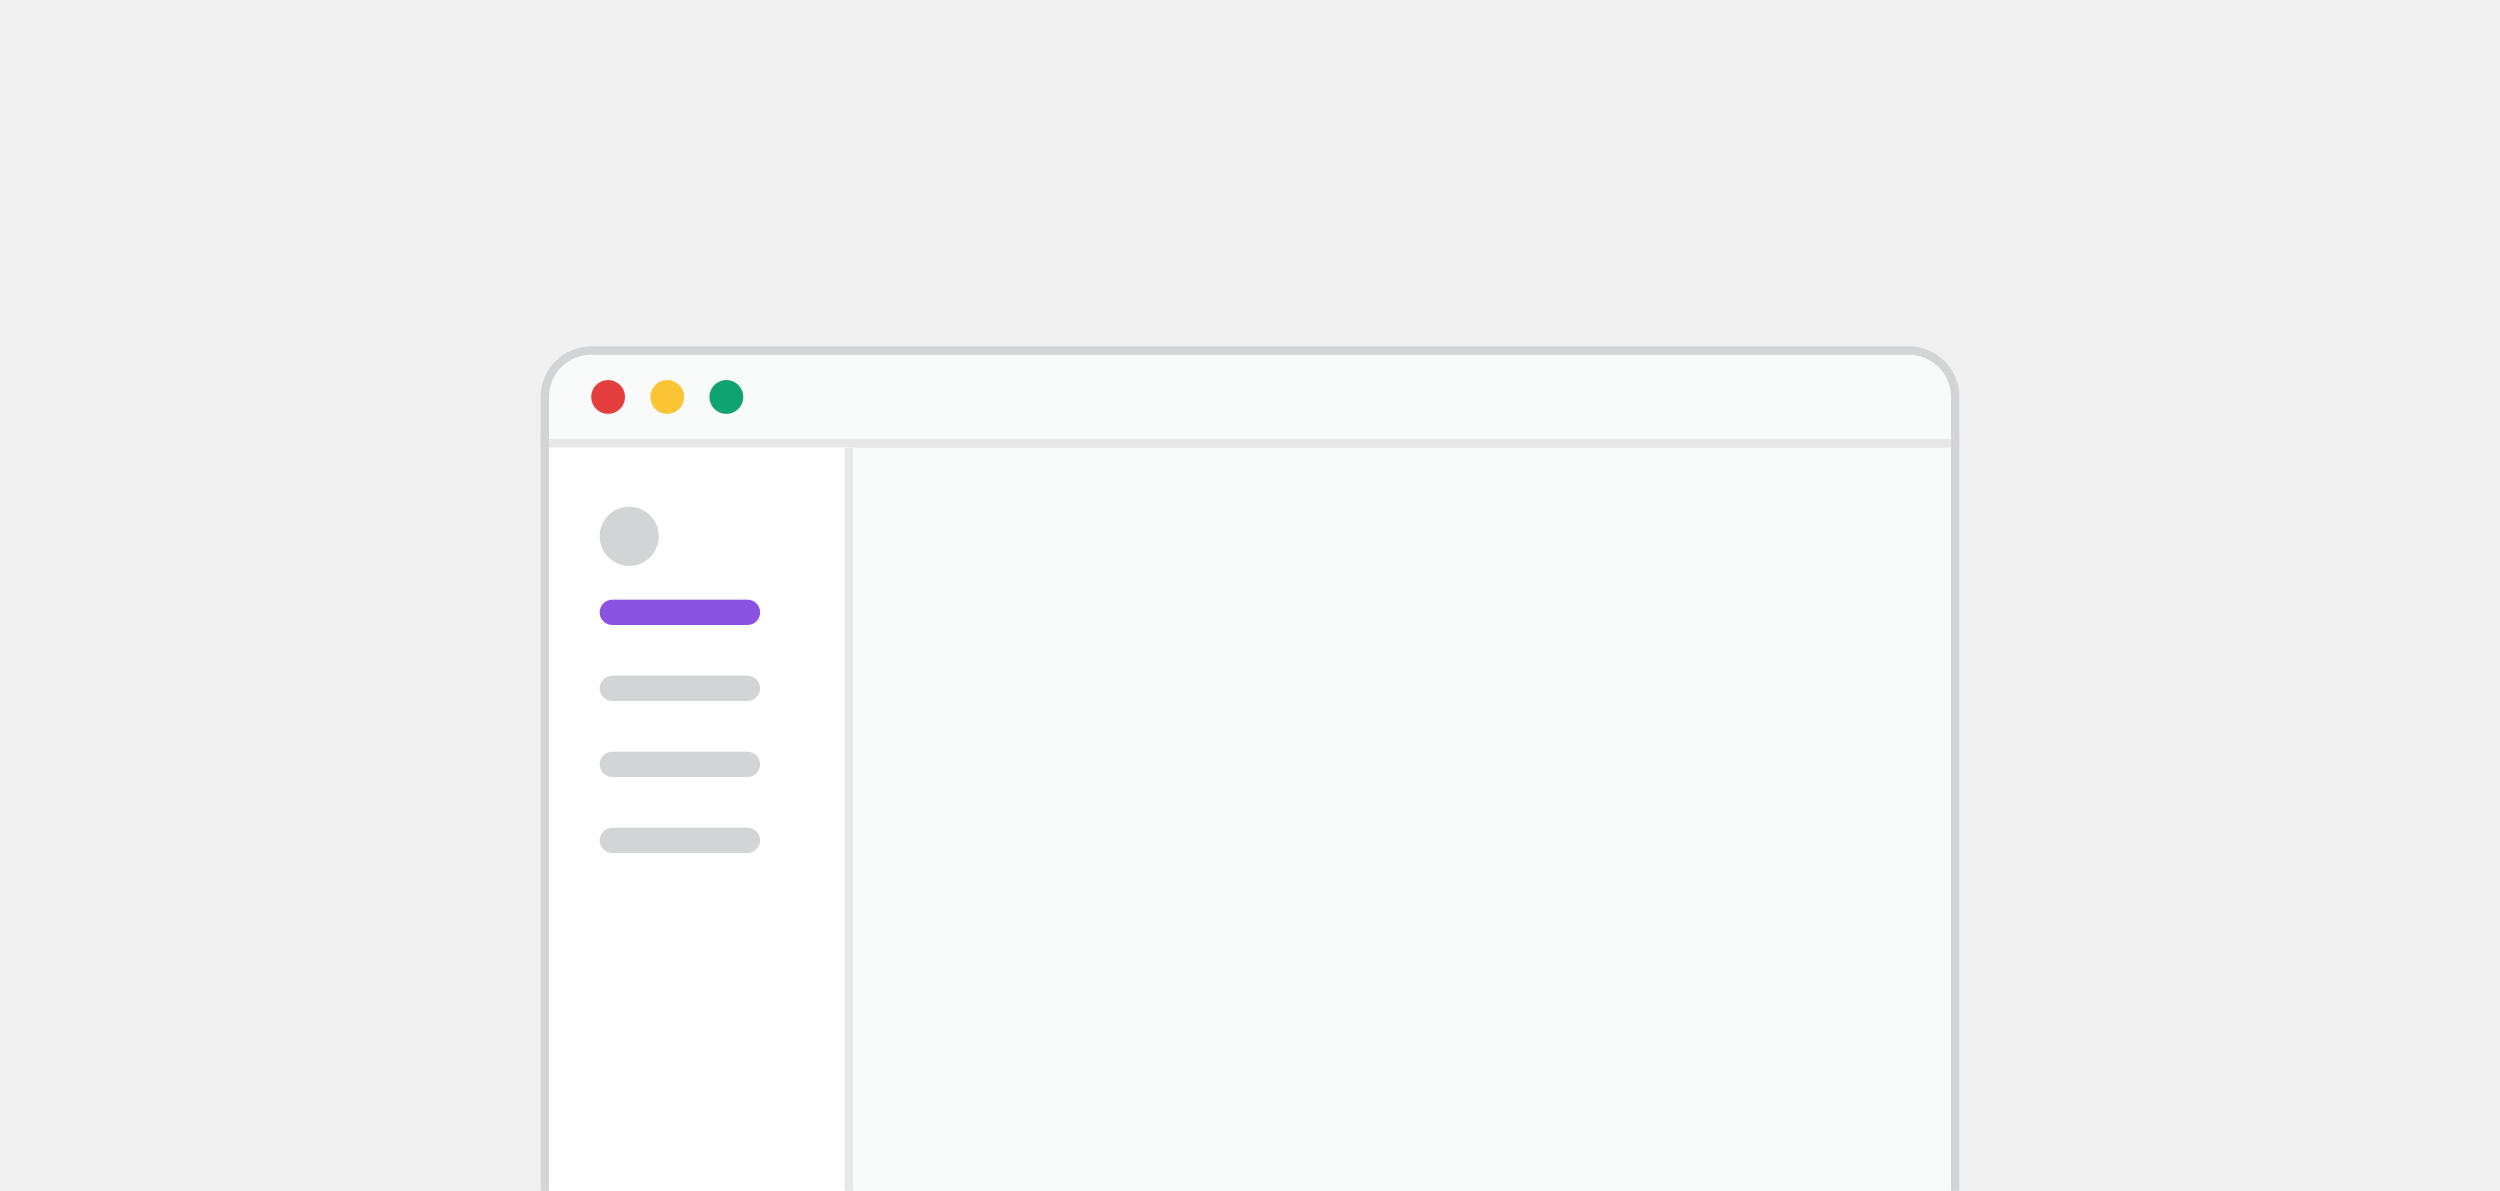
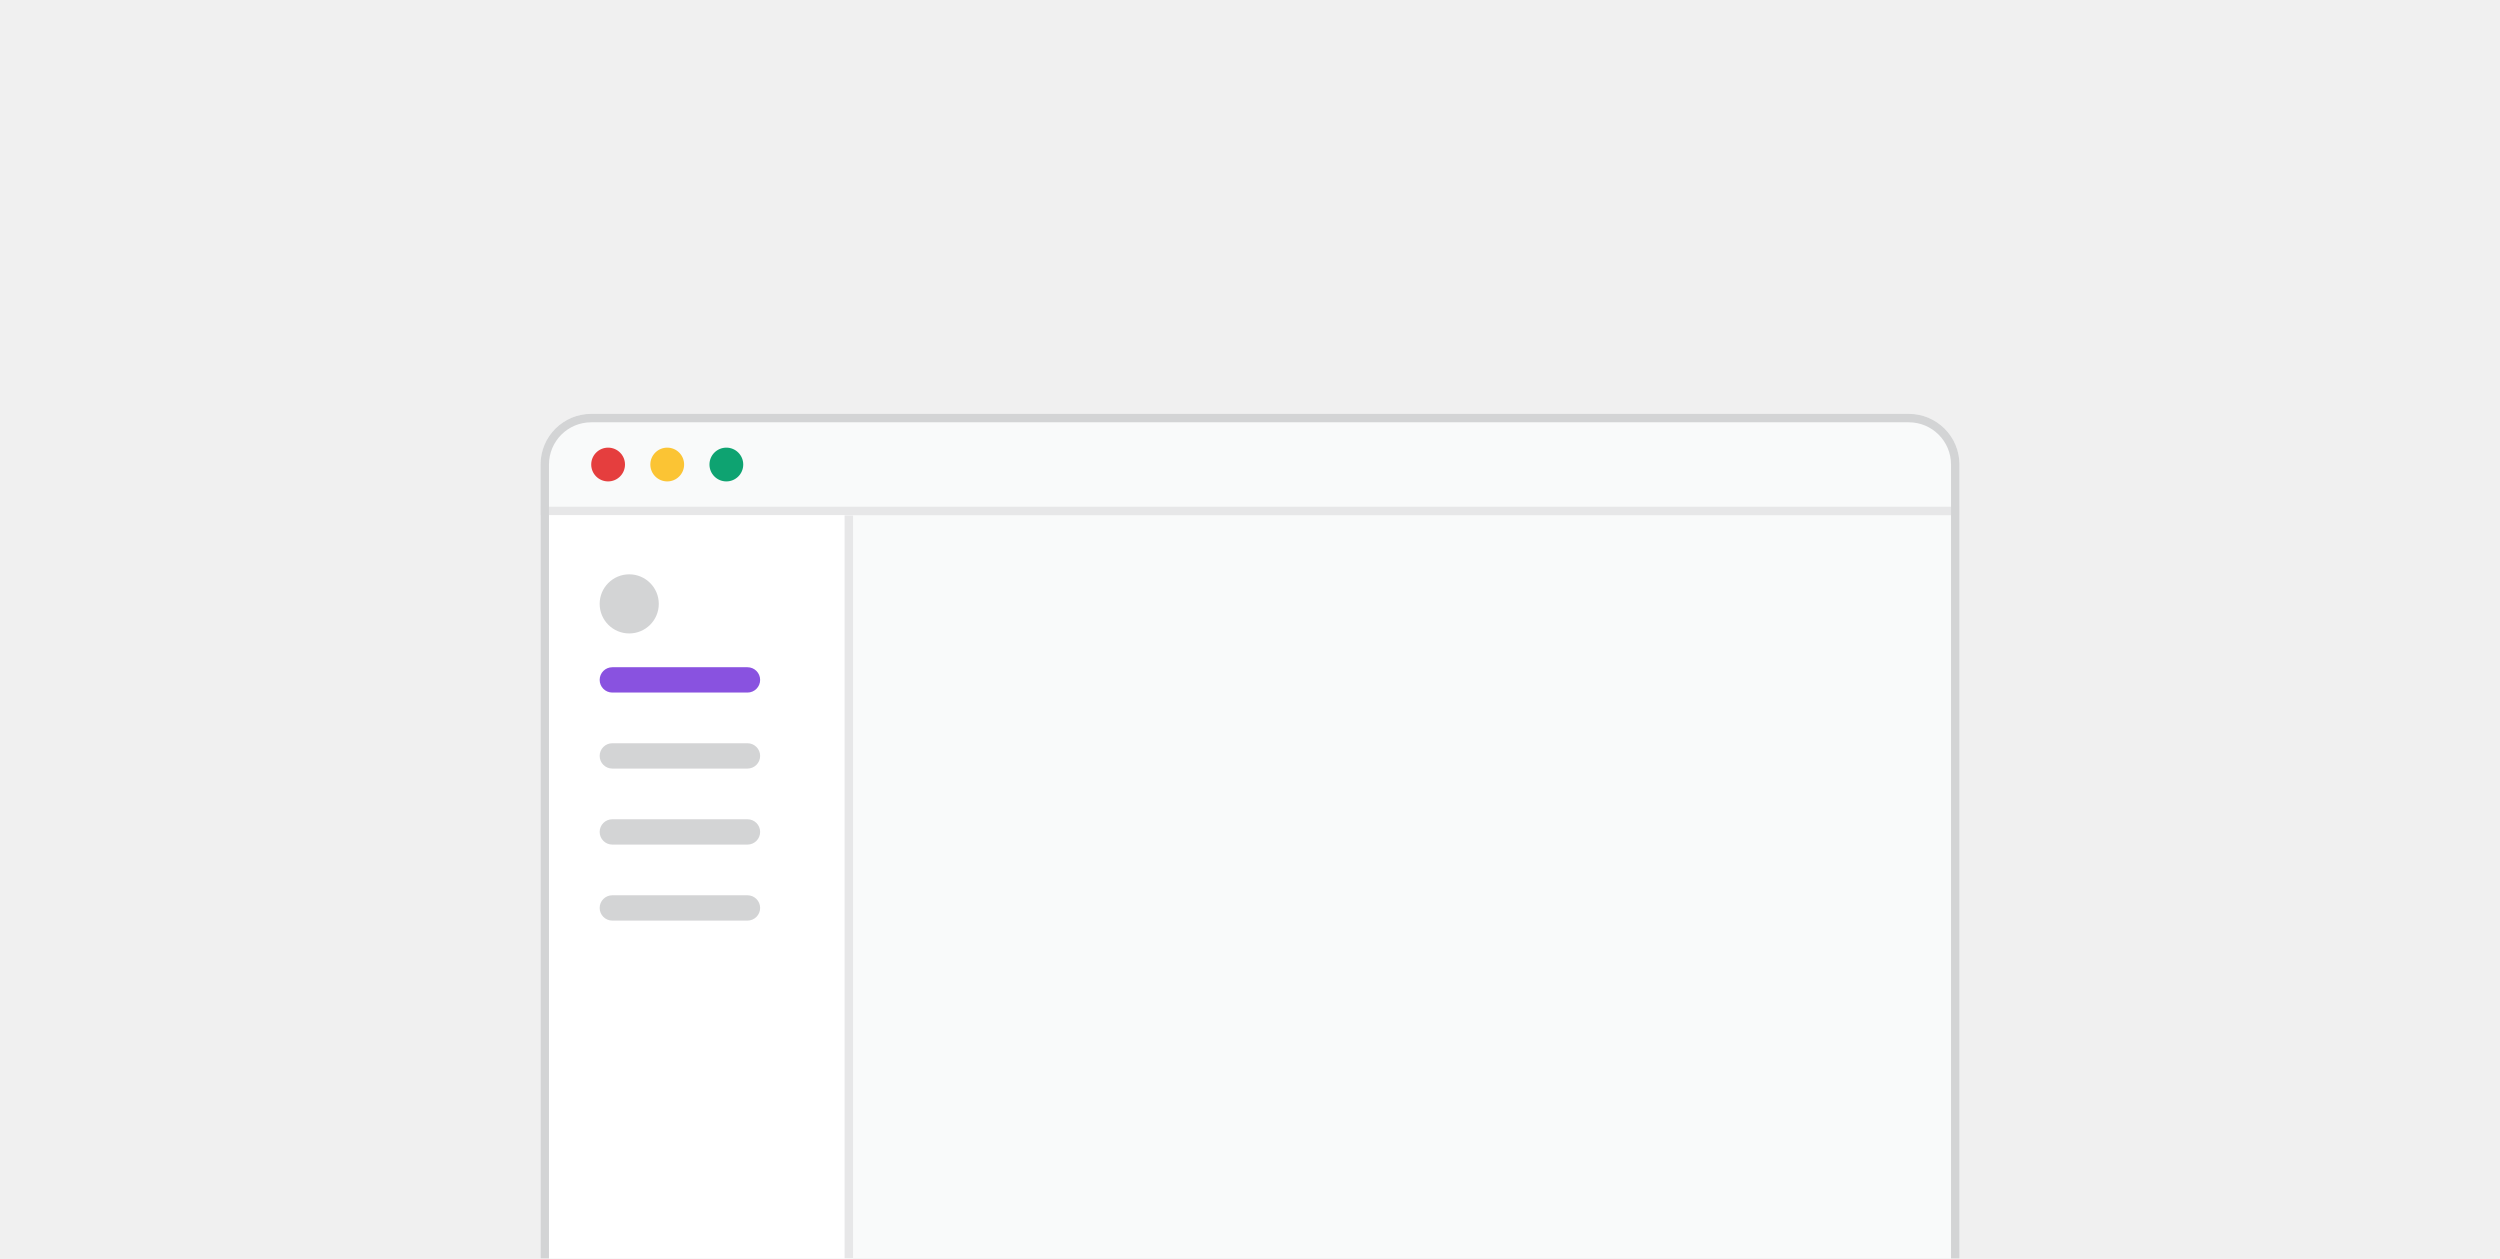
- <svg xmlns="http://www.w3.org/2000/svg" width="296" height="141" viewBox="0 0 296 141" fill="none">
-   <g clip-path="url(#clip0_227_11707)">
-     <g clip-path="url(#clip1_227_11707)">
-       <path d="M64 47C64 43.686 66.686 41 70 41H226C229.314 41 232 43.686 232 47V219C232 222.314 229.314 225 226 225H70C66.686 225 64 222.314 64 219V47Z" fill="#F9FAFA" />
-       <mask id="path-3-inside-1_227_11707" fill="white">
-         <path d="M64 41H232V53H64V41Z" />
+ <svg xmlns="http://www.w3.org/2000/svg" width="296" height="149" viewBox="0 0 296 149" fill="none">
+   <g clip-path="url(#clip0_247_11727)">
+     <g clip-path="url(#clip1_247_11727)">
+       <path d="M64 55C64 51.686 66.686 49 70 49H226C229.314 49 232 51.686 232 55V192C232 195.314 229.314 198 226 198H70C66.686 198 64 195.314 64 192V55Z" fill="#F9FAFA" />
+       <mask id="path-3-inside-1_247_11727" fill="white">
+         <path d="M64 49H232V61H64V49Z" />
      </mask>
-       <path d="M232 52H64V54H232V52Z" fill="#E7E7E8" mask="url(#path-3-inside-1_227_11707)" />
-       <rect x="70" y="45" width="4" height="4" rx="2" fill="#E53E3E" />
-       <rect x="77" y="45" width="4" height="4" rx="2" fill="#FBC434" />
-       <rect x="84" y="45" width="4" height="4" rx="2" fill="#0EA371" />
-       <mask id="path-8-inside-2_227_11707" fill="white">
-         <path d="M64 53H101V225H64V53Z" />
+       <path d="M232 60H64V62H232V60Z" fill="#E7E7E8" mask="url(#path-3-inside-1_247_11727)" />
+       <rect x="70" y="53" width="4" height="4" rx="2" fill="#E53E3E" />
+       <rect x="77" y="53" width="4" height="4" rx="2" fill="#FBC434" />
+       <rect x="84" y="53" width="4" height="4" rx="2" fill="#0EA371" />
+       <mask id="path-8-inside-2_247_11727" fill="white">
+         <path d="M64 61H101V198H64V61Z" />
      </mask>
-       <path d="M64 53H101V225H64V53Z" fill="white" />
-       <path d="M100 53V225H102V53H100Z" fill="#E7E7E8" mask="url(#path-8-inside-2_227_11707)" />
-       <rect x="71" y="60" width="7" height="7" rx="3.5" fill="#D3D4D5" />
-       <rect x="71" y="71" width="19" height="3" rx="1.5" fill="#8952E0" />
-       <rect x="71" y="80" width="19" height="3" rx="1.5" fill="#D3D4D5" />
-       <rect x="71" y="89" width="19" height="3" rx="1.5" fill="#D3D4D5" />
-       <rect x="71" y="98" width="19" height="3" rx="1.5" fill="#D3D4D5" />
+       <path d="M64 61H101V198H64V61Z" fill="white" />
+       <path d="M100 61V198H102V61H100Z" fill="#E7E7E8" mask="url(#path-8-inside-2_247_11727)" />
+       <rect x="71" y="68" width="7" height="7" rx="3.5" fill="#D3D4D5" />
+       <rect x="71" y="79" width="19" height="3" rx="1.5" fill="#8952E0" />
+       <rect x="71" y="88" width="19" height="3" rx="1.5" fill="#D3D4D5" />
+       <rect x="71" y="97" width="19" height="3" rx="1.5" fill="#D3D4D5" />
+       <rect x="71" y="106" width="19" height="3" rx="1.5" fill="#D3D4D5" />
    </g>
-     <path d="M70 41.5H226C229.038 41.5 231.5 43.962 231.5 47V219C231.5 222.038 229.038 224.5 226 224.5H70C66.962 224.5 64.5 222.038 64.5 219V47C64.5 43.962 66.962 41.5 70 41.5Z" stroke="#D3D4D5" />
+     <path d="M70 49.5H226C229.038 49.5 231.5 51.962 231.5 55V192C231.5 195.038 229.038 197.5 226 197.5H70C66.962 197.5 64.5 195.038 64.5 192V55C64.5 51.962 66.962 49.5 70 49.5Z" stroke="#D3D4D5" />
  </g>
  <defs>
-     <clipPath id="clip0_227_11707">
-       <rect width="296" height="141" fill="white" />
+     <clipPath id="clip0_247_11727">
+       <rect width="296" height="149" fill="white" />
    </clipPath>
-     <clipPath id="clip1_227_11707">
-       <path d="M64 47C64 43.686 66.686 41 70 41H226C229.314 41 232 43.686 232 47V219C232 222.314 229.314 225 226 225H70C66.686 225 64 222.314 64 219V47Z" fill="white" />
+     <clipPath id="clip1_247_11727">
+       <path d="M64 55C64 51.686 66.686 49 70 49H226C229.314 49 232 51.686 232 55V192C232 195.314 229.314 198 226 198H70C66.686 198 64 195.314 64 192V55Z" fill="white" />
    </clipPath>
  </defs>
</svg>
